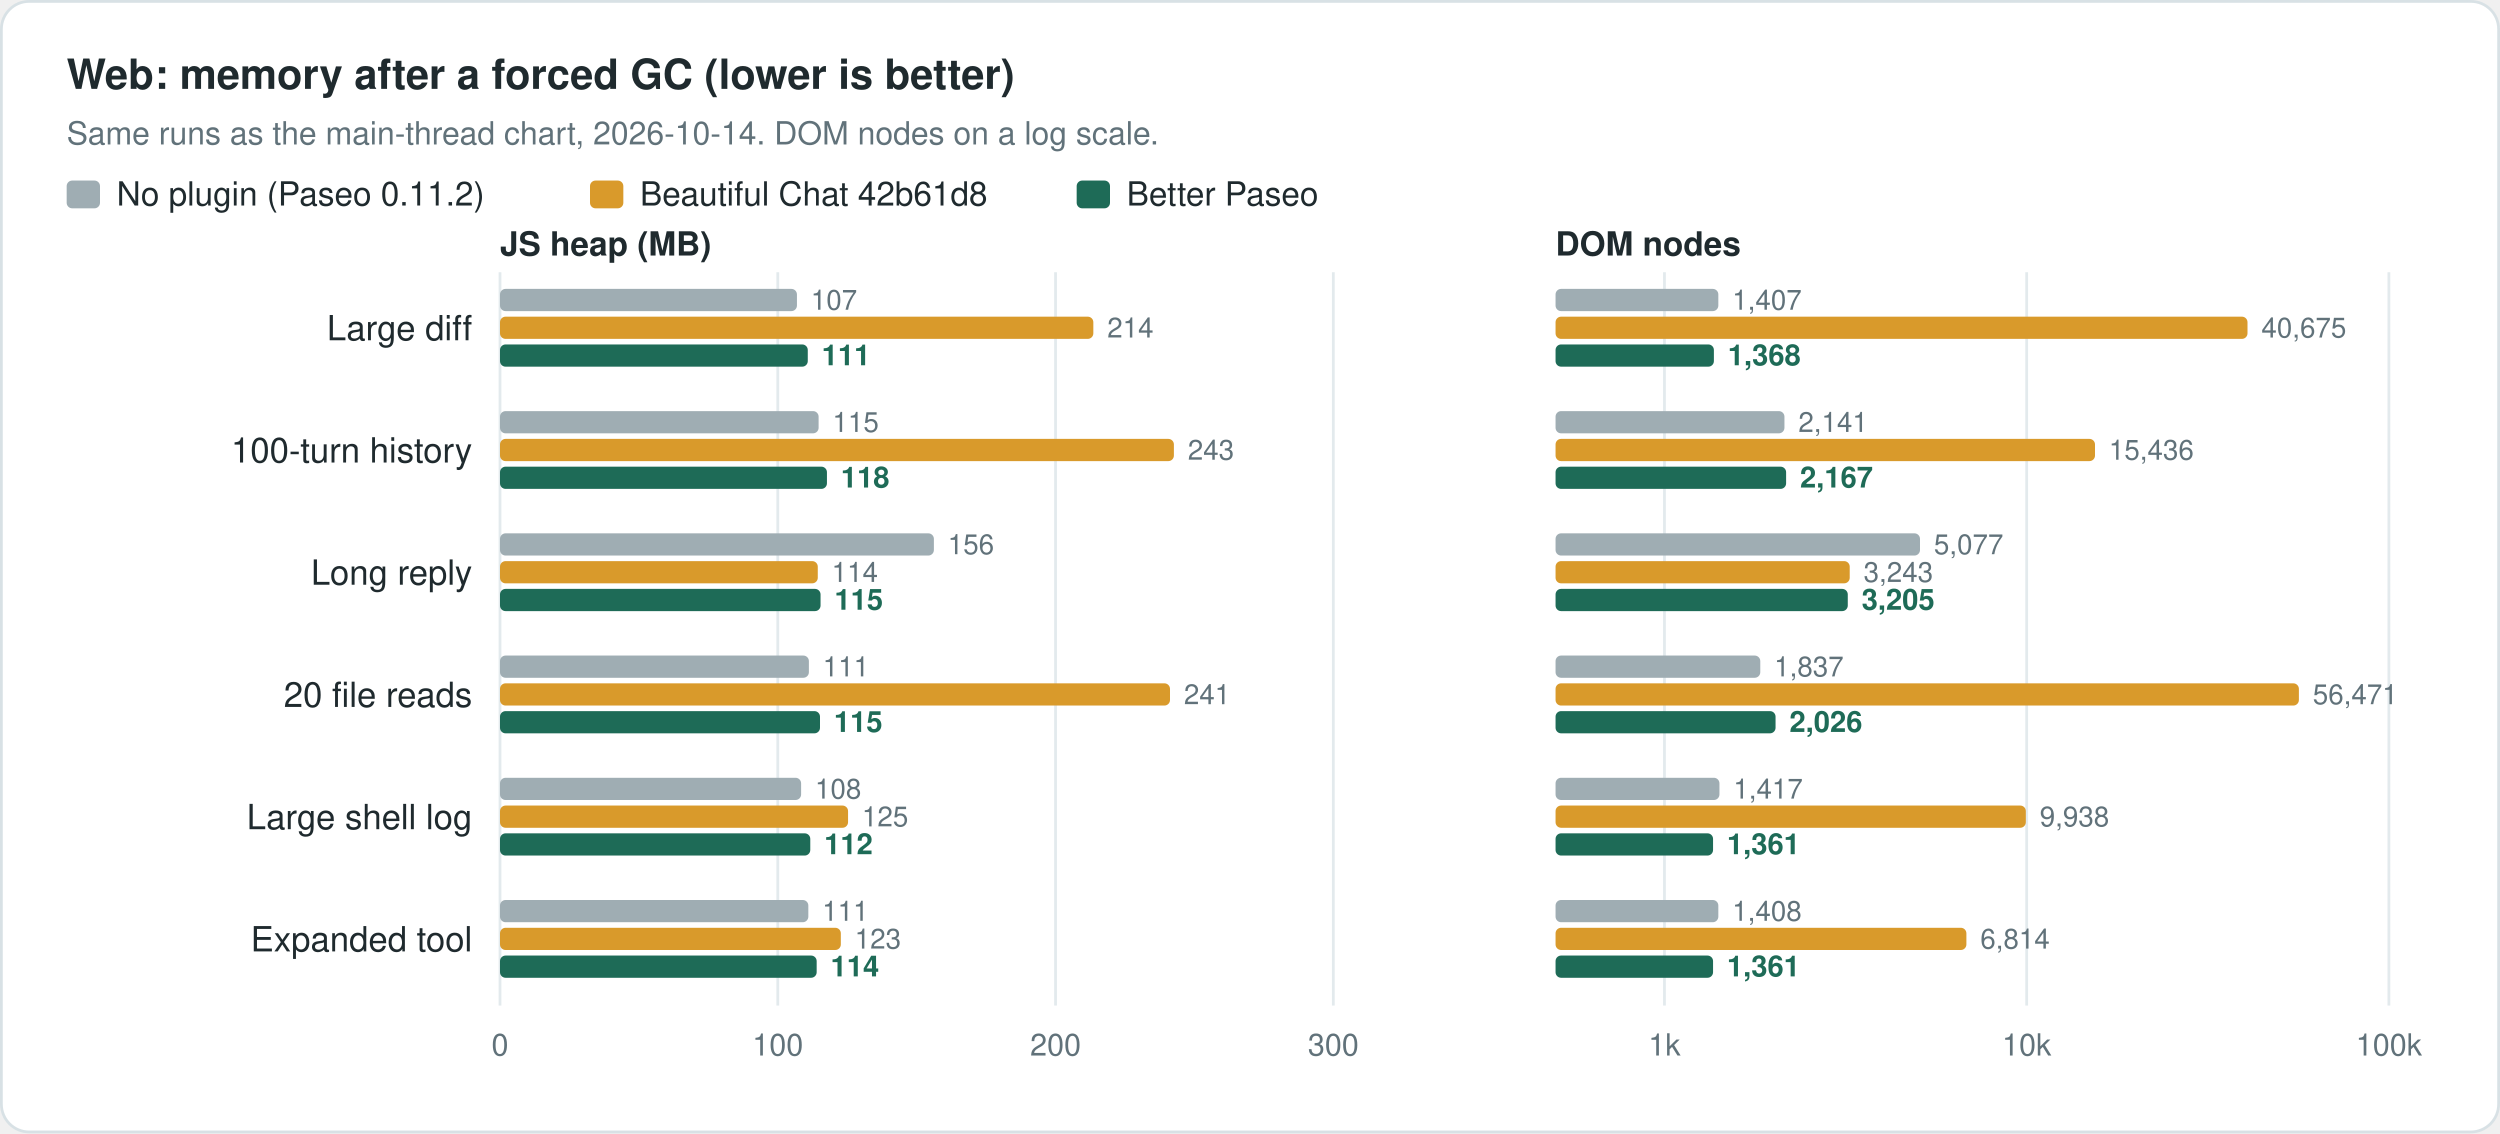
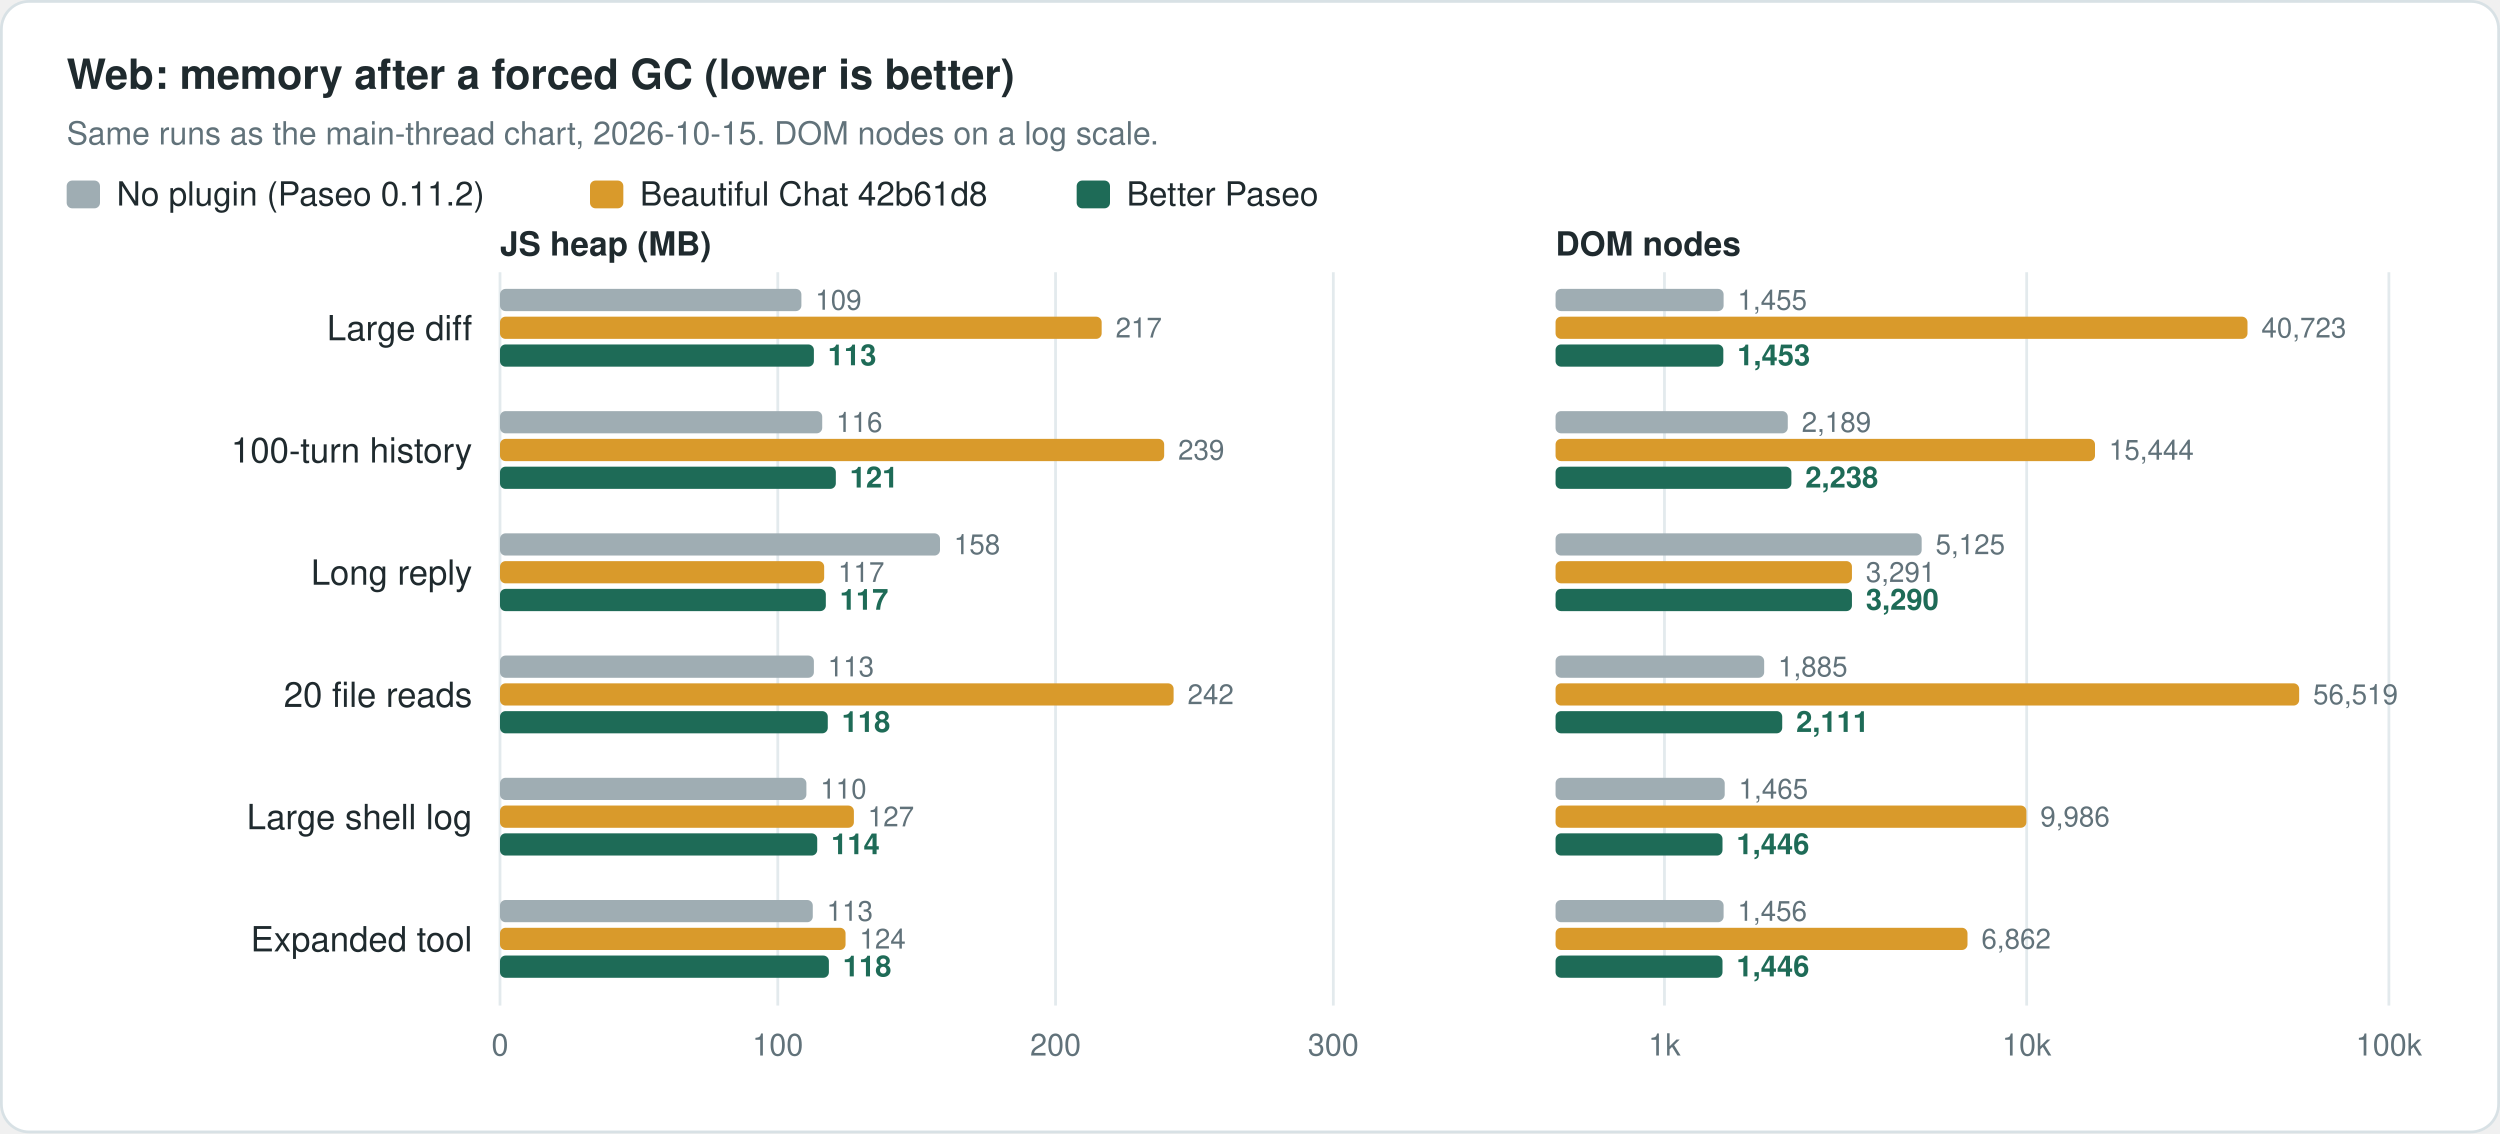
<svg xmlns="http://www.w3.org/2000/svg" viewBox="0 0 900 408" width="900" height="408" role="img">
  <rect x="0.5" y="0.5" width="899" height="407" rx="10" fill="#ffffff" stroke="#d8e1e5" />
  <text x="24.0" y="32.0" text-anchor="start" fill="#1f2a2e" font-size="15" font-weight="600" font-family="-apple-system, BlinkMacSystemFont, 'Segoe UI', Helvetica, Arial, sans-serif">Web: memory after a forced GC (lower is better)</text>
-   <text x="24.0" y="52.0" text-anchor="start" fill="#61727a" font-size="11.5" font-weight="400" font-family="-apple-system, BlinkMacSystemFont, 'Segoe UI', Helvetica, Arial, sans-serif">Same runs as the main-thread chart, 2026-10-14. DOM nodes on a log scale.</text>
+   <text x="24.0" y="52.0" text-anchor="start" fill="#61727a" font-size="11.5" font-weight="400" font-family="-apple-system, BlinkMacSystemFont, 'Segoe UI', Helvetica, Arial, sans-serif">Same runs as the main-thread chart, 2026-10-15. DOM nodes on a log scale.</text>
  <rect x="24.0" y="65.0" width="12.0" height="10" rx="2" fill="#9fadb3" />
  <text x="42.0" y="74.0" text-anchor="start" fill="#1f2a2e" font-size="12" font-weight="400" font-family="-apple-system, BlinkMacSystemFont, 'Segoe UI', Helvetica, Arial, sans-serif">No plugin (Paseo 0.11.2)</text>
  <rect x="212.4" y="65.0" width="12.0" height="10" rx="2" fill="#d99a2b" />
  <text x="230.4" y="74.0" text-anchor="start" fill="#1f2a2e" font-size="12" font-weight="400" font-family="-apple-system, BlinkMacSystemFont, 'Segoe UI', Helvetica, Arial, sans-serif">Beautiful Chat 42b61d8</text>
  <rect x="387.6" y="65.0" width="12.0" height="10" rx="2" fill="#1e6b57" />
  <text x="405.6" y="74.0" text-anchor="start" fill="#1f2a2e" font-size="12" font-weight="400" font-family="-apple-system, BlinkMacSystemFont, 'Segoe UI', Helvetica, Arial, sans-serif">Better Paseo</text>
  <text x="180.0" y="92.0" text-anchor="start" fill="#1f2a2e" font-size="12" font-weight="600" font-family="-apple-system, BlinkMacSystemFont, 'Segoe UI', Helvetica, Arial, sans-serif">JS heap (MB)</text>
  <line x1="180.0" y1="98" x2="180.0" y2="362" stroke="#e3eaed" stroke-width="1" />
  <text x="180.0" y="380.0" text-anchor="middle" fill="#61727a" font-size="11" font-weight="400" font-family="-apple-system, BlinkMacSystemFont, 'Segoe UI', Helvetica, Arial, sans-serif">0</text>
  <line x1="280.0" y1="98" x2="280.0" y2="362" stroke="#e3eaed" stroke-width="1" />
  <text x="280.0" y="380.0" text-anchor="middle" fill="#61727a" font-size="11" font-weight="400" font-family="-apple-system, BlinkMacSystemFont, 'Segoe UI', Helvetica, Arial, sans-serif">100</text>
  <line x1="380.0" y1="98" x2="380.0" y2="362" stroke="#e3eaed" stroke-width="1" />
  <text x="380.0" y="380.0" text-anchor="middle" fill="#61727a" font-size="11" font-weight="400" font-family="-apple-system, BlinkMacSystemFont, 'Segoe UI', Helvetica, Arial, sans-serif">200</text>
  <line x1="480.0" y1="98" x2="480.0" y2="362" stroke="#e3eaed" stroke-width="1" />
  <text x="480.0" y="380.0" text-anchor="middle" fill="#61727a" font-size="11" font-weight="400" font-family="-apple-system, BlinkMacSystemFont, 'Segoe UI', Helvetica, Arial, sans-serif">300</text>
  <text x="560.0" y="92.0" text-anchor="start" fill="#1f2a2e" font-size="12" font-weight="600" font-family="-apple-system, BlinkMacSystemFont, 'Segoe UI', Helvetica, Arial, sans-serif">DOM nodes</text>
  <line x1="599.2" y1="98" x2="599.2" y2="362" stroke="#e3eaed" stroke-width="1" />
  <text x="599.2" y="380.0" text-anchor="middle" fill="#61727a" font-size="11" font-weight="400" font-family="-apple-system, BlinkMacSystemFont, 'Segoe UI', Helvetica, Arial, sans-serif">1k</text>
  <line x1="729.6" y1="98" x2="729.6" y2="362" stroke="#e3eaed" stroke-width="1" />
  <text x="729.6" y="380.0" text-anchor="middle" fill="#61727a" font-size="11" font-weight="400" font-family="-apple-system, BlinkMacSystemFont, 'Segoe UI', Helvetica, Arial, sans-serif">10k</text>
  <line x1="860.0" y1="98" x2="860.0" y2="362" stroke="#e3eaed" stroke-width="1" />
  <text x="860.0" y="380.0" text-anchor="middle" fill="#61727a" font-size="11" font-weight="400" font-family="-apple-system, BlinkMacSystemFont, 'Segoe UI', Helvetica, Arial, sans-serif">100k</text>
  <text x="170.0" y="122.5" text-anchor="end" fill="#1f2a2e" font-size="12.5" font-weight="400" font-family="-apple-system, BlinkMacSystemFont, 'Segoe UI', Helvetica, Arial, sans-serif">Large diff</text>
-   <rect x="180.0" y="104.0" width="106.9" height="8" rx="2" fill="#9fadb3" />
-   <text x="291.9" y="111.5" text-anchor="start" fill="#61727a" font-size="10" font-weight="400" font-family="-apple-system, BlinkMacSystemFont, 'Segoe UI', Helvetica, Arial, sans-serif">107</text>
-   <rect x="180.0" y="114.0" width="213.6" height="8" rx="2" fill="#d99a2b" />
-   <text x="398.6" y="121.5" text-anchor="start" fill="#61727a" font-size="10" font-weight="400" font-family="-apple-system, BlinkMacSystemFont, 'Segoe UI', Helvetica, Arial, sans-serif">214</text>
-   <rect x="180.0" y="124.0" width="110.8" height="8" rx="2" fill="#1e6b57" />
-   <text x="295.8" y="131.5" text-anchor="start" fill="#1e6b57" font-size="10.5" font-weight="600" font-family="-apple-system, BlinkMacSystemFont, 'Segoe UI', Helvetica, Arial, sans-serif">111</text>
-   <rect x="560.0" y="104.0" width="58.6" height="8" rx="2" fill="#9fadb3" />
-   <text x="623.6" y="111.5" text-anchor="start" fill="#61727a" font-size="10" font-weight="400" font-family="-apple-system, BlinkMacSystemFont, 'Segoe UI', Helvetica, Arial, sans-serif">1,407</text>
+   <rect x="180.0" y="104.0" width="108.5" height="8" rx="2" fill="#9fadb3" />
+   <text x="293.5" y="111.5" text-anchor="start" fill="#61727a" font-size="10" font-weight="400" font-family="-apple-system, BlinkMacSystemFont, 'Segoe UI', Helvetica, Arial, sans-serif">109</text>
+   <rect x="180.0" y="114.0" width="216.6" height="8" rx="2" fill="#d99a2b" />
+   <text x="401.6" y="121.5" text-anchor="start" fill="#61727a" font-size="10" font-weight="400" font-family="-apple-system, BlinkMacSystemFont, 'Segoe UI', Helvetica, Arial, sans-serif">217</text>
+   <rect x="180.0" y="124.0" width="113.0" height="8" rx="2" fill="#1e6b57" />
+   <text x="298.0" y="131.5" text-anchor="start" fill="#1e6b57" font-size="10.5" font-weight="600" font-family="-apple-system, BlinkMacSystemFont, 'Segoe UI', Helvetica, Arial, sans-serif">113</text>
+   <rect x="560.0" y="104.0" width="60.5" height="8" rx="2" fill="#9fadb3" />
+   <text x="625.5" y="111.5" text-anchor="start" fill="#61727a" font-size="10" font-weight="400" font-family="-apple-system, BlinkMacSystemFont, 'Segoe UI', Helvetica, Arial, sans-serif">1,455</text>
  <rect x="560.0" y="114.0" width="249.1" height="8" rx="2" fill="#d99a2b" />
-   <text x="814.1" y="121.5" text-anchor="start" fill="#61727a" font-size="10" font-weight="400" font-family="-apple-system, BlinkMacSystemFont, 'Segoe UI', Helvetica, Arial, sans-serif">40,675</text>
-   <rect x="560.0" y="124.0" width="57.0" height="8" rx="2" fill="#1e6b57" />
-   <text x="622.0" y="131.5" text-anchor="start" fill="#1e6b57" font-size="10.5" font-weight="600" font-family="-apple-system, BlinkMacSystemFont, 'Segoe UI', Helvetica, Arial, sans-serif">1,368</text>
+   <text x="814.1" y="121.5" text-anchor="start" fill="#61727a" font-size="10" font-weight="400" font-family="-apple-system, BlinkMacSystemFont, 'Segoe UI', Helvetica, Arial, sans-serif">40,723</text>
+   <rect x="560.0" y="124.0" width="60.4" height="8" rx="2" fill="#1e6b57" />
+   <text x="625.4" y="131.5" text-anchor="start" fill="#1e6b57" font-size="10.5" font-weight="600" font-family="-apple-system, BlinkMacSystemFont, 'Segoe UI', Helvetica, Arial, sans-serif">1,453</text>
  <text x="170.0" y="166.5" text-anchor="end" fill="#1f2a2e" font-size="12.5" font-weight="400" font-family="-apple-system, BlinkMacSystemFont, 'Segoe UI', Helvetica, Arial, sans-serif">100-turn history</text>
-   <rect x="180.0" y="148.0" width="114.7" height="8" rx="2" fill="#9fadb3" />
-   <text x="299.7" y="155.5" text-anchor="start" fill="#61727a" font-size="10" font-weight="400" font-family="-apple-system, BlinkMacSystemFont, 'Segoe UI', Helvetica, Arial, sans-serif">115</text>
-   <rect x="180.0" y="158.0" width="242.6" height="8" rx="2" fill="#d99a2b" />
-   <text x="427.6" y="165.5" text-anchor="start" fill="#61727a" font-size="10" font-weight="400" font-family="-apple-system, BlinkMacSystemFont, 'Segoe UI', Helvetica, Arial, sans-serif">243</text>
-   <rect x="180.0" y="168.0" width="117.7" height="8" rx="2" fill="#1e6b57" />
-   <text x="302.7" y="175.5" text-anchor="start" fill="#1e6b57" font-size="10.5" font-weight="600" font-family="-apple-system, BlinkMacSystemFont, 'Segoe UI', Helvetica, Arial, sans-serif">118</text>
-   <rect x="560.0" y="148.0" width="82.4" height="8" rx="2" fill="#9fadb3" />
-   <text x="647.4" y="155.5" text-anchor="start" fill="#61727a" font-size="10" font-weight="400" font-family="-apple-system, BlinkMacSystemFont, 'Segoe UI', Helvetica, Arial, sans-serif">2,141</text>
+   <rect x="180.0" y="148.0" width="116.0" height="8" rx="2" fill="#9fadb3" />
+   <text x="301.0" y="155.5" text-anchor="start" fill="#61727a" font-size="10" font-weight="400" font-family="-apple-system, BlinkMacSystemFont, 'Segoe UI', Helvetica, Arial, sans-serif">116</text>
+   <rect x="180.0" y="158.0" width="239.1" height="8" rx="2" fill="#d99a2b" />
+   <text x="424.1" y="165.5" text-anchor="start" fill="#61727a" font-size="10" font-weight="400" font-family="-apple-system, BlinkMacSystemFont, 'Segoe UI', Helvetica, Arial, sans-serif">239</text>
+   <rect x="180.0" y="168.0" width="120.9" height="8" rx="2" fill="#1e6b57" />
+   <text x="305.9" y="175.5" text-anchor="start" fill="#1e6b57" font-size="10.5" font-weight="600" font-family="-apple-system, BlinkMacSystemFont, 'Segoe UI', Helvetica, Arial, sans-serif">121</text>
+   <rect x="560.0" y="148.0" width="83.6" height="8" rx="2" fill="#9fadb3" />
+   <text x="648.6" y="155.5" text-anchor="start" fill="#61727a" font-size="10" font-weight="400" font-family="-apple-system, BlinkMacSystemFont, 'Segoe UI', Helvetica, Arial, sans-serif">2,189</text>
  <rect x="560.0" y="158.0" width="194.2" height="8" rx="2" fill="#d99a2b" />
-   <text x="759.2" y="165.5" text-anchor="start" fill="#61727a" font-size="10" font-weight="400" font-family="-apple-system, BlinkMacSystemFont, 'Segoe UI', Helvetica, Arial, sans-serif">15,436</text>
-   <rect x="560.0" y="168.0" width="83.0" height="8" rx="2" fill="#1e6b57" />
-   <text x="648.0" y="175.5" text-anchor="start" fill="#1e6b57" font-size="10.5" font-weight="600" font-family="-apple-system, BlinkMacSystemFont, 'Segoe UI', Helvetica, Arial, sans-serif">2,167</text>
+   <text x="759.2" y="165.5" text-anchor="start" fill="#61727a" font-size="10" font-weight="400" font-family="-apple-system, BlinkMacSystemFont, 'Segoe UI', Helvetica, Arial, sans-serif">15,444</text>
+   <rect x="560.0" y="168.0" width="84.9" height="8" rx="2" fill="#1e6b57" />
+   <text x="649.9" y="175.5" text-anchor="start" fill="#1e6b57" font-size="10.5" font-weight="600" font-family="-apple-system, BlinkMacSystemFont, 'Segoe UI', Helvetica, Arial, sans-serif">2,238</text>
  <text x="170.0" y="210.5" text-anchor="end" fill="#1f2a2e" font-size="12.5" font-weight="400" font-family="-apple-system, BlinkMacSystemFont, 'Segoe UI', Helvetica, Arial, sans-serif">Long reply</text>
-   <rect x="180.0" y="192.0" width="156.2" height="8" rx="2" fill="#9fadb3" />
-   <text x="341.2" y="199.5" text-anchor="start" fill="#61727a" font-size="10" font-weight="400" font-family="-apple-system, BlinkMacSystemFont, 'Segoe UI', Helvetica, Arial, sans-serif">156</text>
-   <rect x="180.0" y="202.0" width="114.4" height="8" rx="2" fill="#d99a2b" />
-   <text x="299.4" y="209.5" text-anchor="start" fill="#61727a" font-size="10" font-weight="400" font-family="-apple-system, BlinkMacSystemFont, 'Segoe UI', Helvetica, Arial, sans-serif">114</text>
-   <rect x="180.0" y="212.0" width="115.4" height="8" rx="2" fill="#1e6b57" />
-   <text x="300.4" y="219.5" text-anchor="start" fill="#1e6b57" font-size="10.5" font-weight="600" font-family="-apple-system, BlinkMacSystemFont, 'Segoe UI', Helvetica, Arial, sans-serif">115</text>
-   <rect x="560.0" y="192.0" width="131.2" height="8" rx="2" fill="#9fadb3" />
-   <text x="696.2" y="199.5" text-anchor="start" fill="#61727a" font-size="10" font-weight="400" font-family="-apple-system, BlinkMacSystemFont, 'Segoe UI', Helvetica, Arial, sans-serif">5,077</text>
-   <rect x="560.0" y="202.0" width="105.9" height="8" rx="2" fill="#d99a2b" />
-   <text x="670.9" y="209.5" text-anchor="start" fill="#61727a" font-size="10" font-weight="400" font-family="-apple-system, BlinkMacSystemFont, 'Segoe UI', Helvetica, Arial, sans-serif">3,243</text>
-   <rect x="560.0" y="212.0" width="105.2" height="8" rx="2" fill="#1e6b57" />
-   <text x="670.2" y="219.5" text-anchor="start" fill="#1e6b57" font-size="10.5" font-weight="600" font-family="-apple-system, BlinkMacSystemFont, 'Segoe UI', Helvetica, Arial, sans-serif">3,205</text>
+   <rect x="180.0" y="192.0" width="158.4" height="8" rx="2" fill="#9fadb3" />
+   <text x="343.4" y="199.5" text-anchor="start" fill="#61727a" font-size="10" font-weight="400" font-family="-apple-system, BlinkMacSystemFont, 'Segoe UI', Helvetica, Arial, sans-serif">158</text>
+   <rect x="180.0" y="202.0" width="116.7" height="8" rx="2" fill="#d99a2b" />
+   <text x="301.7" y="209.5" text-anchor="start" fill="#61727a" font-size="10" font-weight="400" font-family="-apple-system, BlinkMacSystemFont, 'Segoe UI', Helvetica, Arial, sans-serif">117</text>
+   <rect x="180.0" y="212.0" width="117.3" height="8" rx="2" fill="#1e6b57" />
+   <text x="302.3" y="219.5" text-anchor="start" fill="#1e6b57" font-size="10.5" font-weight="600" font-family="-apple-system, BlinkMacSystemFont, 'Segoe UI', Helvetica, Arial, sans-serif">117</text>
+   <rect x="560.0" y="192.0" width="131.8" height="8" rx="2" fill="#9fadb3" />
+   <text x="696.8" y="199.5" text-anchor="start" fill="#61727a" font-size="10" font-weight="400" font-family="-apple-system, BlinkMacSystemFont, 'Segoe UI', Helvetica, Arial, sans-serif">5,125</text>
+   <rect x="560.0" y="202.0" width="106.7" height="8" rx="2" fill="#d99a2b" />
+   <text x="671.7" y="209.5" text-anchor="start" fill="#61727a" font-size="10" font-weight="400" font-family="-apple-system, BlinkMacSystemFont, 'Segoe UI', Helvetica, Arial, sans-serif">3,291</text>
+   <rect x="560.0" y="212.0" width="106.7" height="8" rx="2" fill="#1e6b57" />
+   <text x="671.7" y="219.5" text-anchor="start" fill="#1e6b57" font-size="10.5" font-weight="600" font-family="-apple-system, BlinkMacSystemFont, 'Segoe UI', Helvetica, Arial, sans-serif">3,290</text>
  <text x="170.0" y="254.5" text-anchor="end" fill="#1f2a2e" font-size="12.5" font-weight="400" font-family="-apple-system, BlinkMacSystemFont, 'Segoe UI', Helvetica, Arial, sans-serif">20 file reads</text>
-   <rect x="180.0" y="236.0" width="111.2" height="8" rx="2" fill="#9fadb3" />
-   <text x="296.2" y="243.5" text-anchor="start" fill="#61727a" font-size="10" font-weight="400" font-family="-apple-system, BlinkMacSystemFont, 'Segoe UI', Helvetica, Arial, sans-serif">111</text>
-   <rect x="180.0" y="246.0" width="241.2" height="8" rx="2" fill="#d99a2b" />
-   <text x="426.2" y="253.5" text-anchor="start" fill="#61727a" font-size="10" font-weight="400" font-family="-apple-system, BlinkMacSystemFont, 'Segoe UI', Helvetica, Arial, sans-serif">241</text>
-   <rect x="180.0" y="256.0" width="115.2" height="8" rx="2" fill="#1e6b57" />
-   <text x="300.2" y="263.5" text-anchor="start" fill="#1e6b57" font-size="10.5" font-weight="600" font-family="-apple-system, BlinkMacSystemFont, 'Segoe UI', Helvetica, Arial, sans-serif">115</text>
-   <rect x="560.0" y="236.0" width="73.7" height="8" rx="2" fill="#9fadb3" />
-   <text x="638.7" y="243.5" text-anchor="start" fill="#61727a" font-size="10" font-weight="400" font-family="-apple-system, BlinkMacSystemFont, 'Segoe UI', Helvetica, Arial, sans-serif">1,837</text>
-   <rect x="560.0" y="246.0" width="267.6" height="8" rx="2" fill="#d99a2b" />
-   <text x="832.6" y="253.5" text-anchor="start" fill="#61727a" font-size="10" font-weight="400" font-family="-apple-system, BlinkMacSystemFont, 'Segoe UI', Helvetica, Arial, sans-serif">56,471</text>
-   <rect x="560.0" y="256.0" width="79.2" height="8" rx="2" fill="#1e6b57" />
-   <text x="644.2" y="263.5" text-anchor="start" fill="#1e6b57" font-size="10.5" font-weight="600" font-family="-apple-system, BlinkMacSystemFont, 'Segoe UI', Helvetica, Arial, sans-serif">2,026</text>
+   <rect x="180.0" y="236.0" width="113.0" height="8" rx="2" fill="#9fadb3" />
+   <text x="298.0" y="243.5" text-anchor="start" fill="#61727a" font-size="10" font-weight="400" font-family="-apple-system, BlinkMacSystemFont, 'Segoe UI', Helvetica, Arial, sans-serif">113</text>
+   <rect x="180.0" y="246.0" width="242.5" height="8" rx="2" fill="#d99a2b" />
+   <text x="427.5" y="253.5" text-anchor="start" fill="#61727a" font-size="10" font-weight="400" font-family="-apple-system, BlinkMacSystemFont, 'Segoe UI', Helvetica, Arial, sans-serif">242</text>
+   <rect x="180.0" y="256.0" width="118.0" height="8" rx="2" fill="#1e6b57" />
+   <text x="303.0" y="263.5" text-anchor="start" fill="#1e6b57" font-size="10.5" font-weight="600" font-family="-apple-system, BlinkMacSystemFont, 'Segoe UI', Helvetica, Arial, sans-serif">118</text>
+   <rect x="560.0" y="236.0" width="75.1" height="8" rx="2" fill="#9fadb3" />
+   <text x="640.1" y="243.5" text-anchor="start" fill="#61727a" font-size="10" font-weight="400" font-family="-apple-system, BlinkMacSystemFont, 'Segoe UI', Helvetica, Arial, sans-serif">1,885</text>
+   <rect x="560.0" y="246.0" width="267.7" height="8" rx="2" fill="#d99a2b" />
+   <text x="832.7" y="253.5" text-anchor="start" fill="#61727a" font-size="10" font-weight="400" font-family="-apple-system, BlinkMacSystemFont, 'Segoe UI', Helvetica, Arial, sans-serif">56,519</text>
+   <rect x="560.0" y="256.0" width="81.6" height="8" rx="2" fill="#1e6b57" />
+   <text x="646.6" y="263.5" text-anchor="start" fill="#1e6b57" font-size="10.5" font-weight="600" font-family="-apple-system, BlinkMacSystemFont, 'Segoe UI', Helvetica, Arial, sans-serif">2,111</text>
  <text x="170.0" y="298.5" text-anchor="end" fill="#1f2a2e" font-size="12.5" font-weight="400" font-family="-apple-system, BlinkMacSystemFont, 'Segoe UI', Helvetica, Arial, sans-serif">Large shell log</text>
-   <rect x="180.0" y="280.0" width="108.4" height="8" rx="2" fill="#9fadb3" />
-   <text x="293.4" y="287.5" text-anchor="start" fill="#61727a" font-size="10" font-weight="400" font-family="-apple-system, BlinkMacSystemFont, 'Segoe UI', Helvetica, Arial, sans-serif">108</text>
-   <rect x="180.0" y="290.0" width="125.3" height="8" rx="2" fill="#d99a2b" />
-   <text x="310.3" y="297.5" text-anchor="start" fill="#61727a" font-size="10" font-weight="400" font-family="-apple-system, BlinkMacSystemFont, 'Segoe UI', Helvetica, Arial, sans-serif">125</text>
-   <rect x="180.0" y="300.0" width="111.7" height="8" rx="2" fill="#1e6b57" />
-   <text x="296.7" y="307.5" text-anchor="start" fill="#1e6b57" font-size="10.5" font-weight="600" font-family="-apple-system, BlinkMacSystemFont, 'Segoe UI', Helvetica, Arial, sans-serif">112</text>
-   <rect x="560.0" y="280.0" width="59.0" height="8" rx="2" fill="#9fadb3" />
-   <text x="624.0" y="287.5" text-anchor="start" fill="#61727a" font-size="10" font-weight="400" font-family="-apple-system, BlinkMacSystemFont, 'Segoe UI', Helvetica, Arial, sans-serif">1,417</text>
-   <rect x="560.0" y="290.0" width="169.3" height="8" rx="2" fill="#d99a2b" />
-   <text x="734.3" y="297.5" text-anchor="start" fill="#61727a" font-size="10" font-weight="400" font-family="-apple-system, BlinkMacSystemFont, 'Segoe UI', Helvetica, Arial, sans-serif">9,938</text>
-   <rect x="560.0" y="300.0" width="56.7" height="8" rx="2" fill="#1e6b57" />
-   <text x="621.7" y="307.5" text-anchor="start" fill="#1e6b57" font-size="10.5" font-weight="600" font-family="-apple-system, BlinkMacSystemFont, 'Segoe UI', Helvetica, Arial, sans-serif">1,361</text>
+   <rect x="180.0" y="280.0" width="110.3" height="8" rx="2" fill="#9fadb3" />
+   <text x="295.3" y="287.5" text-anchor="start" fill="#61727a" font-size="10" font-weight="400" font-family="-apple-system, BlinkMacSystemFont, 'Segoe UI', Helvetica, Arial, sans-serif">110</text>
+   <rect x="180.0" y="290.0" width="127.4" height="8" rx="2" fill="#d99a2b" />
+   <text x="312.4" y="297.5" text-anchor="start" fill="#61727a" font-size="10" font-weight="400" font-family="-apple-system, BlinkMacSystemFont, 'Segoe UI', Helvetica, Arial, sans-serif">127</text>
+   <rect x="180.0" y="300.0" width="114.2" height="8" rx="2" fill="#1e6b57" />
+   <text x="299.2" y="307.5" text-anchor="start" fill="#1e6b57" font-size="10.5" font-weight="600" font-family="-apple-system, BlinkMacSystemFont, 'Segoe UI', Helvetica, Arial, sans-serif">114</text>
+   <rect x="560.0" y="280.0" width="60.9" height="8" rx="2" fill="#9fadb3" />
+   <text x="625.9" y="287.5" text-anchor="start" fill="#61727a" font-size="10" font-weight="400" font-family="-apple-system, BlinkMacSystemFont, 'Segoe UI', Helvetica, Arial, sans-serif">1,465</text>
+   <rect x="560.0" y="290.0" width="169.5" height="8" rx="2" fill="#d99a2b" />
+   <text x="734.5" y="297.5" text-anchor="start" fill="#61727a" font-size="10" font-weight="400" font-family="-apple-system, BlinkMacSystemFont, 'Segoe UI', Helvetica, Arial, sans-serif">9,986</text>
+   <rect x="560.0" y="300.0" width="60.1" height="8" rx="2" fill="#1e6b57" />
+   <text x="625.1" y="307.5" text-anchor="start" fill="#1e6b57" font-size="10.5" font-weight="600" font-family="-apple-system, BlinkMacSystemFont, 'Segoe UI', Helvetica, Arial, sans-serif">1,446</text>
  <text x="170.0" y="342.5" text-anchor="end" fill="#1f2a2e" font-size="12.5" font-weight="400" font-family="-apple-system, BlinkMacSystemFont, 'Segoe UI', Helvetica, Arial, sans-serif">Expanded tool</text>
-   <rect x="180.0" y="324.0" width="111.0" height="8" rx="2" fill="#9fadb3" />
-   <text x="296.0" y="331.5" text-anchor="start" fill="#61727a" font-size="10" font-weight="400" font-family="-apple-system, BlinkMacSystemFont, 'Segoe UI', Helvetica, Arial, sans-serif">111</text>
-   <rect x="180.0" y="334.0" width="122.7" height="8" rx="2" fill="#d99a2b" />
-   <text x="307.7" y="341.5" text-anchor="start" fill="#61727a" font-size="10" font-weight="400" font-family="-apple-system, BlinkMacSystemFont, 'Segoe UI', Helvetica, Arial, sans-serif">123</text>
-   <rect x="180.0" y="344.0" width="114.0" height="8" rx="2" fill="#1e6b57" />
-   <text x="299.0" y="351.5" text-anchor="start" fill="#1e6b57" font-size="10.5" font-weight="600" font-family="-apple-system, BlinkMacSystemFont, 'Segoe UI', Helvetica, Arial, sans-serif">114</text>
-   <rect x="560.0" y="324.0" width="58.6" height="8" rx="2" fill="#9fadb3" />
-   <text x="623.6" y="331.5" text-anchor="start" fill="#61727a" font-size="10" font-weight="400" font-family="-apple-system, BlinkMacSystemFont, 'Segoe UI', Helvetica, Arial, sans-serif">1,408</text>
-   <rect x="560.0" y="334.0" width="147.9" height="8" rx="2" fill="#d99a2b" />
-   <text x="712.9" y="341.5" text-anchor="start" fill="#61727a" font-size="10" font-weight="400" font-family="-apple-system, BlinkMacSystemFont, 'Segoe UI', Helvetica, Arial, sans-serif">6,814</text>
-   <rect x="560.0" y="344.0" width="56.7" height="8" rx="2" fill="#1e6b57" />
-   <text x="621.7" y="351.5" text-anchor="start" fill="#1e6b57" font-size="10.5" font-weight="600" font-family="-apple-system, BlinkMacSystemFont, 'Segoe UI', Helvetica, Arial, sans-serif">1,361</text>
+   <rect x="180.0" y="324.0" width="112.6" height="8" rx="2" fill="#9fadb3" />
+   <text x="297.6" y="331.5" text-anchor="start" fill="#61727a" font-size="10" font-weight="400" font-family="-apple-system, BlinkMacSystemFont, 'Segoe UI', Helvetica, Arial, sans-serif">113</text>
+   <rect x="180.0" y="334.0" width="124.4" height="8" rx="2" fill="#d99a2b" />
+   <text x="309.4" y="341.5" text-anchor="start" fill="#61727a" font-size="10" font-weight="400" font-family="-apple-system, BlinkMacSystemFont, 'Segoe UI', Helvetica, Arial, sans-serif">124</text>
+   <rect x="180.0" y="344.0" width="118.4" height="8" rx="2" fill="#1e6b57" />
+   <text x="303.4" y="351.5" text-anchor="start" fill="#1e6b57" font-size="10.5" font-weight="600" font-family="-apple-system, BlinkMacSystemFont, 'Segoe UI', Helvetica, Arial, sans-serif">118</text>
+   <rect x="560.0" y="324.0" width="60.5" height="8" rx="2" fill="#9fadb3" />
+   <text x="625.5" y="331.5" text-anchor="start" fill="#61727a" font-size="10" font-weight="400" font-family="-apple-system, BlinkMacSystemFont, 'Segoe UI', Helvetica, Arial, sans-serif">1,456</text>
+   <rect x="560.0" y="334.0" width="148.3" height="8" rx="2" fill="#d99a2b" />
+   <text x="713.3" y="341.5" text-anchor="start" fill="#61727a" font-size="10" font-weight="400" font-family="-apple-system, BlinkMacSystemFont, 'Segoe UI', Helvetica, Arial, sans-serif">6,862</text>
+   <rect x="560.0" y="344.0" width="60.1" height="8" rx="2" fill="#1e6b57" />
+   <text x="625.1" y="351.5" text-anchor="start" fill="#1e6b57" font-size="10.5" font-weight="600" font-family="-apple-system, BlinkMacSystemFont, 'Segoe UI', Helvetica, Arial, sans-serif">1,446</text>
</svg>
